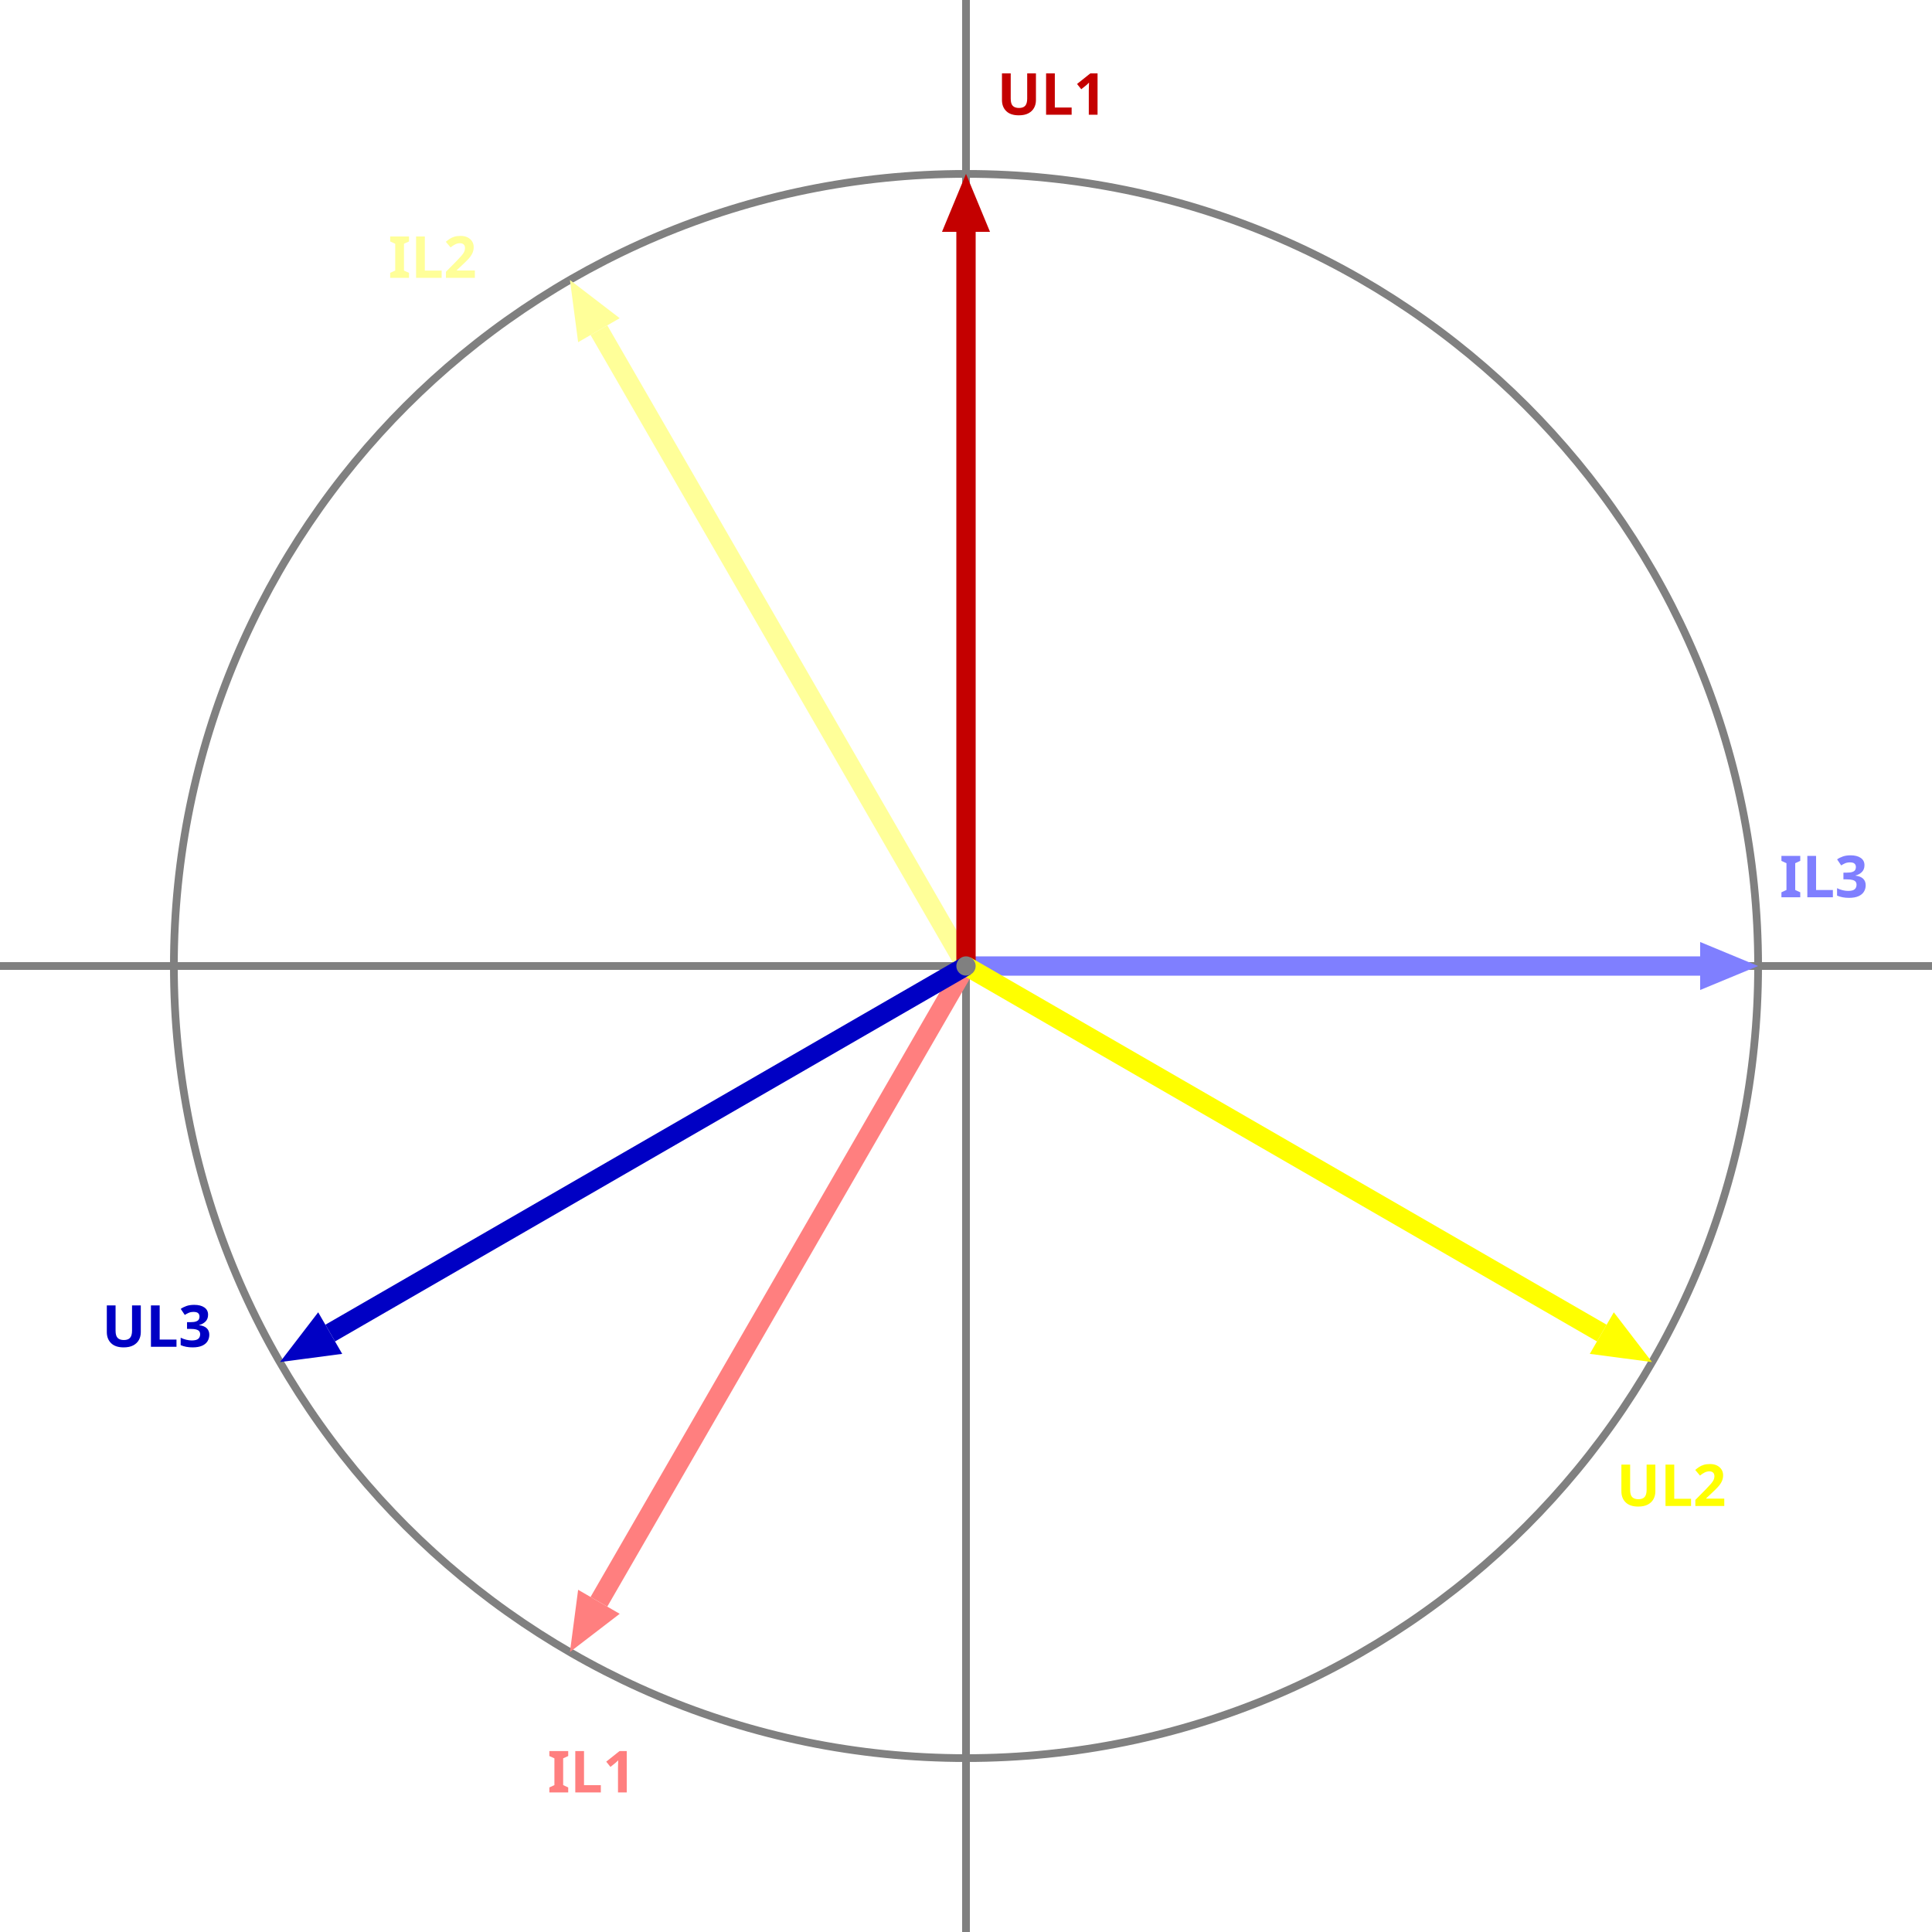
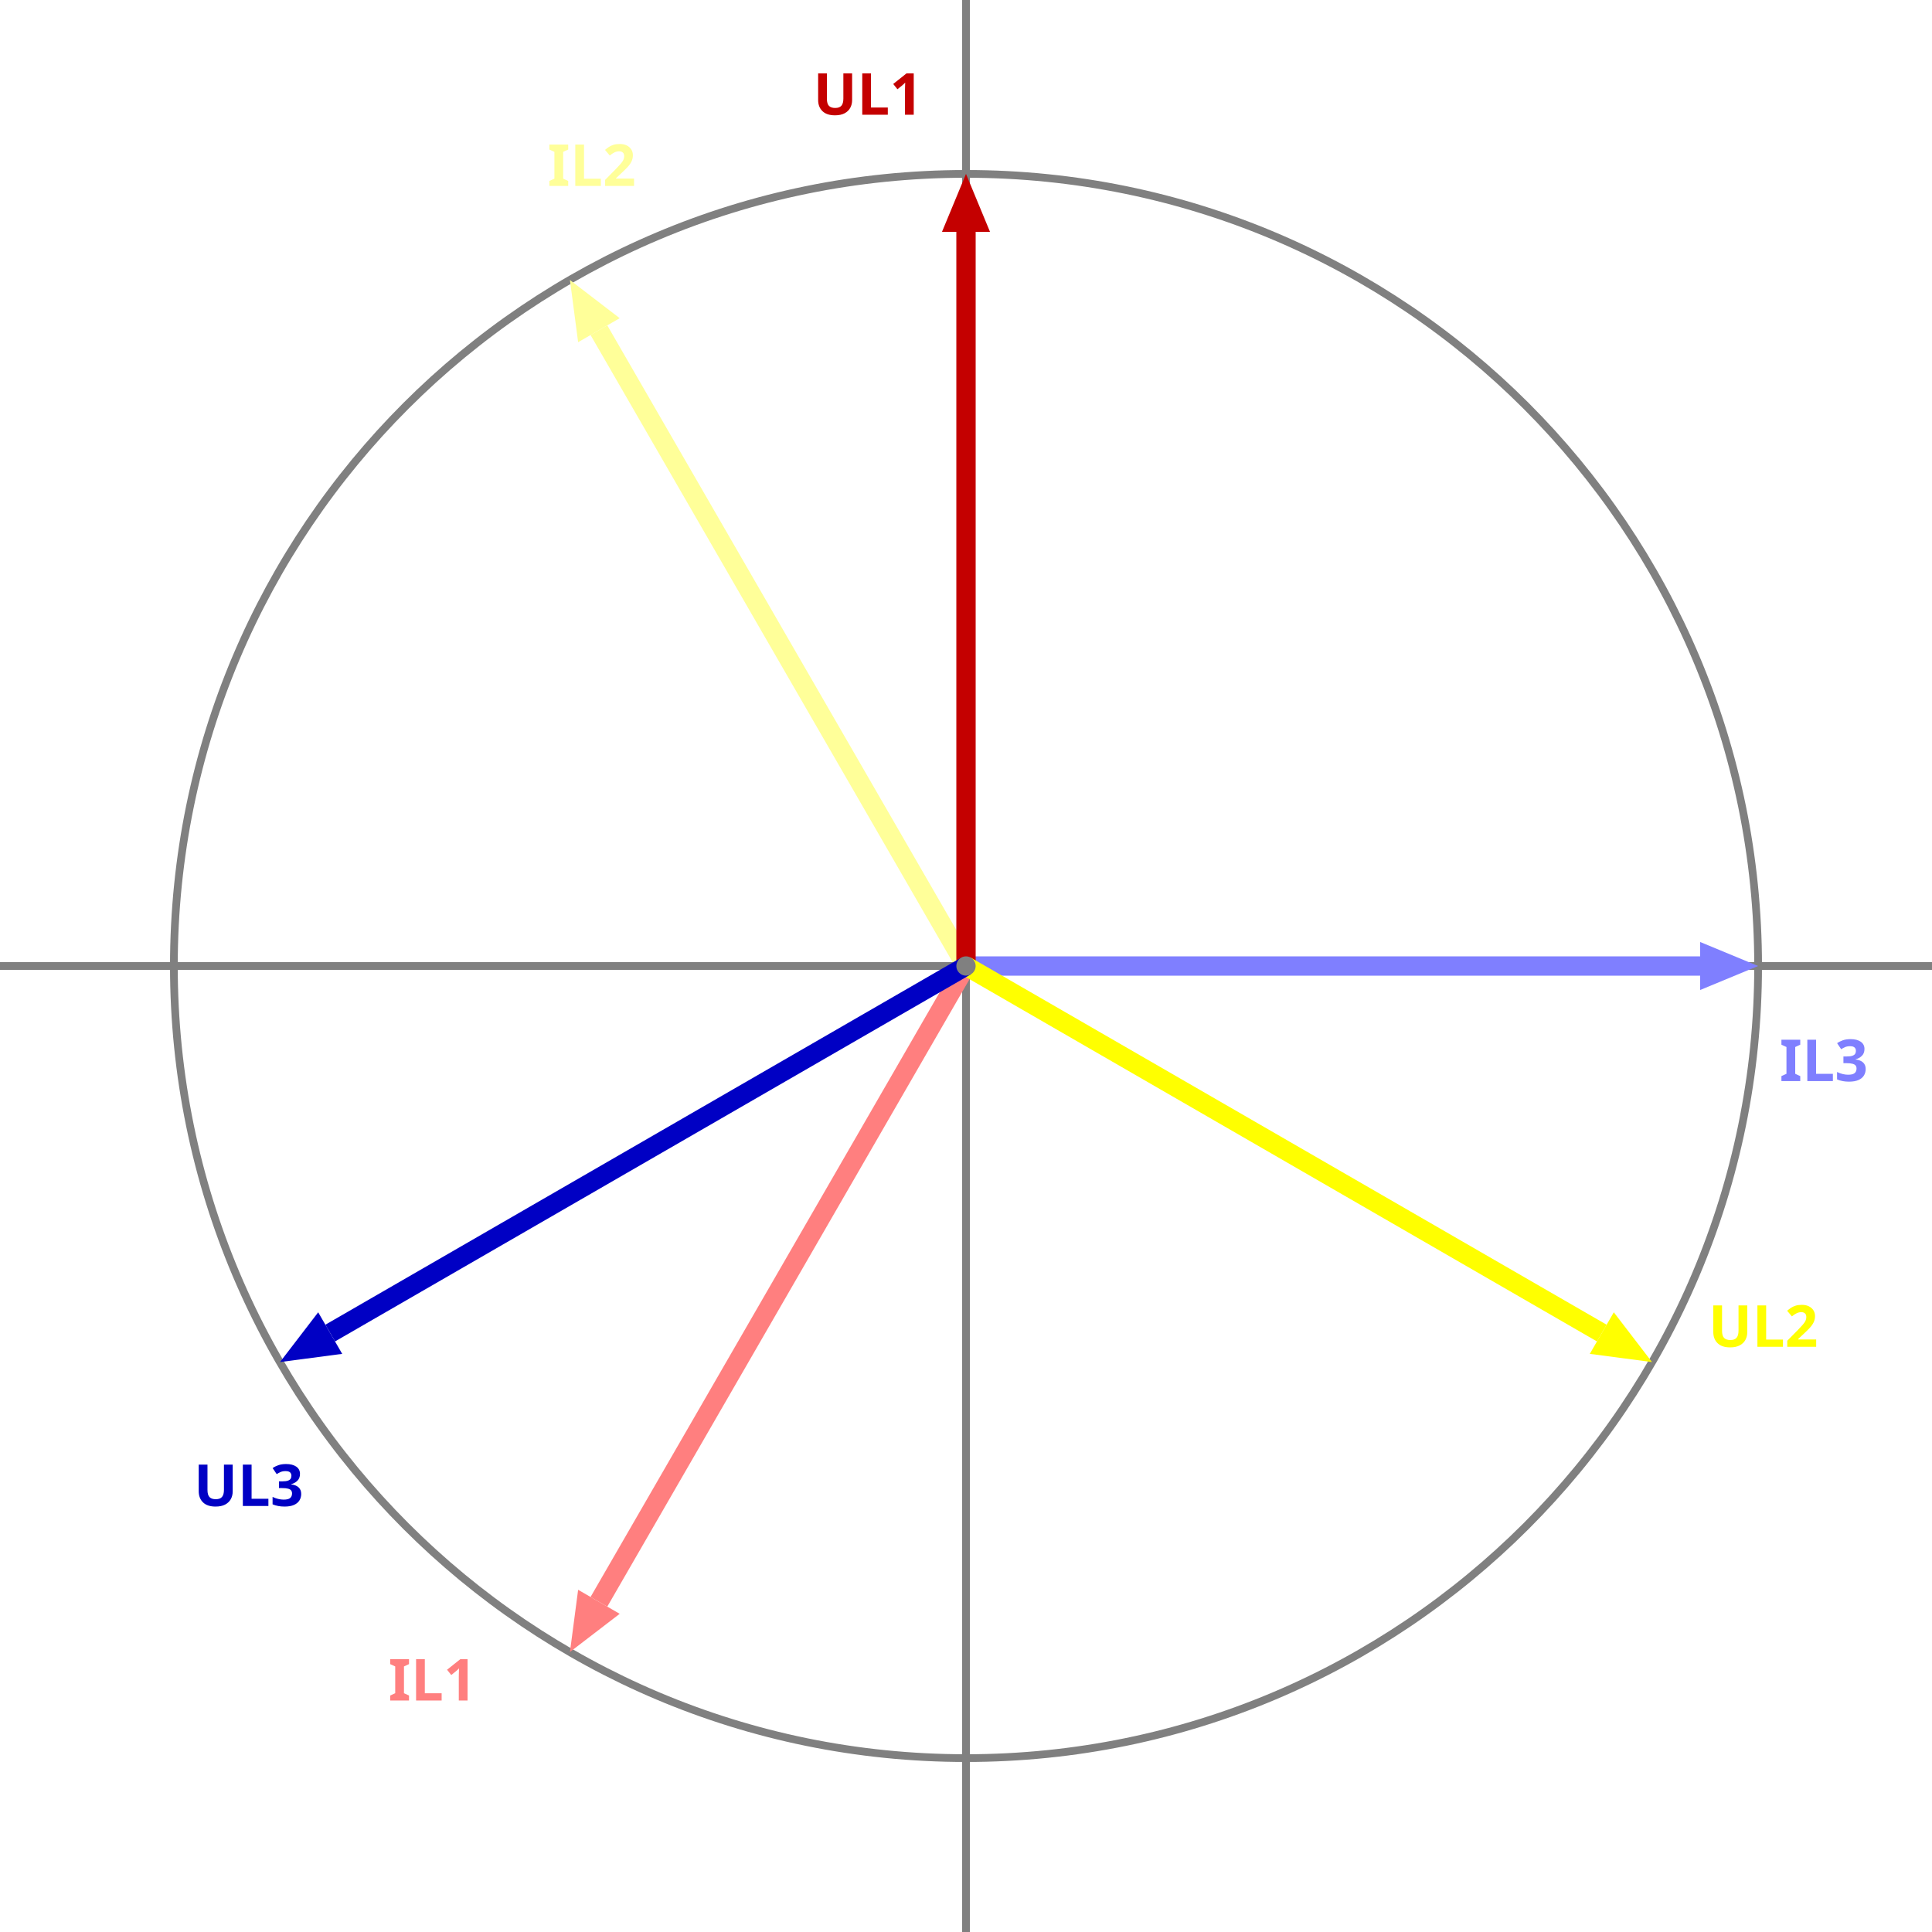
<svg xmlns="http://www.w3.org/2000/svg" width="705.556mm" height="705.556mm" viewBox="0 0 2000 2000" version="1.2" baseProfile="tiny">
  <defs>
</defs>
  <g fill="none" stroke="black" stroke-width="1" fill-rule="evenodd" stroke-linecap="square" stroke-linejoin="bevel">
    <g fill="none" stroke="#808080" stroke-opacity="1" stroke-width="8" stroke-linecap="square" stroke-linejoin="bevel" transform="matrix(1,0,0,1,0,0)" font-family="Sans" font-size="60" font-weight="570" font-style="normal">
      <polyline fill="none" vector-effect="none" points="0,1000 2000,1000 " />
      <polyline fill="none" vector-effect="none" points="1000,0 1000,2000 " />
      <path vector-effect="none" fill-rule="evenodd" d="M1820,1000 C1820,547.127 1452.87,180 1000,180 C547.127,180 180,547.127 180,1000 C180,1452.87 547.127,1820 1000,1820 C1452.87,1820 1820,1452.87 1820,1000 " />
    </g>
    <g fill="none" stroke="#ff7f7f" stroke-opacity="1" stroke-width="20" stroke-linecap="square" stroke-linejoin="bevel" transform="matrix(1,0,0,1,0,0)" font-family="Sans" font-size="60" font-weight="570" font-style="normal">
      <polyline fill="none" vector-effect="none" points="995,1008.66 625,1649.52 " />
    </g>
    <g fill="none" stroke="none" transform="matrix(1,0,0,1,0,0)" font-family="Sans" font-size="60" font-weight="570" font-style="normal">
      <path vector-effect="none" fill-rule="evenodd" d="M590,1710.14 L598.477,1645.75 L641.523,1670.61 L590,1710.14" />
    </g>
    <g fill="#ff7f7f" fill-opacity="1" stroke="none" transform="matrix(1,0,0,1,0,0)" font-family="Sans" font-size="60" font-weight="570" font-style="normal">
      <path vector-effect="none" fill-rule="evenodd" d="M590,1710.14 L598.477,1645.75 L641.523,1670.61" />
    </g>
    <g fill="none" stroke="#ffff99" stroke-opacity="1" stroke-width="20" stroke-linecap="square" stroke-linejoin="bevel" transform="matrix(1,0,0,1,0,0)" font-family="Sans" font-size="60" font-weight="570" font-style="normal">
      <polyline fill="none" vector-effect="none" points="995,991.34 625,350.481 " />
    </g>
    <g fill="none" stroke="none" transform="matrix(1,0,0,1,0,0)" font-family="Sans" font-size="60" font-weight="570" font-style="normal">
      <path vector-effect="none" fill-rule="evenodd" d="M590,289.859 L641.523,329.394 L598.477,354.247 L590,289.859" />
    </g>
    <g fill="#ffff99" fill-opacity="1" stroke="none" transform="matrix(1,0,0,1,0,0)" font-family="Sans" font-size="60" font-weight="570" font-style="normal">
      <path vector-effect="none" fill-rule="evenodd" d="M590,289.859 L641.523,329.394 L598.477,354.247" />
    </g>
    <g fill="none" stroke="#7f7fff" stroke-opacity="1" stroke-width="20" stroke-linecap="square" stroke-linejoin="bevel" transform="matrix(1,0,0,1,0,0)" font-family="Sans" font-size="60" font-weight="570" font-style="normal">
      <polyline fill="none" vector-effect="none" points="1010,1000 1750,1000 " />
    </g>
    <g fill="none" stroke="none" transform="matrix(1,0,0,1,0,0)" font-family="Sans" font-size="60" font-weight="570" font-style="normal">
      <path vector-effect="none" fill-rule="evenodd" d="M1820,1000 L1760,1024.85 L1760,975.147 L1820,1000" />
    </g>
    <g fill="#7f7fff" fill-opacity="1" stroke="none" transform="matrix(1,0,0,1,0,0)" font-family="Sans" font-size="60" font-weight="570" font-style="normal">
      <path vector-effect="none" fill-rule="evenodd" d="M1820,1000 L1760,1024.85 L1760,975.147" />
    </g>
    <g fill="none" stroke="#c40000" stroke-opacity="1" stroke-width="20" stroke-linecap="square" stroke-linejoin="bevel" transform="matrix(1,0,0,1,0,0)" font-family="Sans" font-size="60" font-weight="570" font-style="normal">
      <polyline fill="none" vector-effect="none" points="1000,990 1000,250 " />
    </g>
    <g fill="none" stroke="none" transform="matrix(1,0,0,1,0,0)" font-family="Sans" font-size="60" font-weight="570" font-style="normal">
      <path vector-effect="none" fill-rule="evenodd" d="M1000,180 L1024.85,240 L975.147,240 L1000,180" />
    </g>
    <g fill="#c40000" fill-opacity="1" stroke="none" transform="matrix(1,0,0,1,0,0)" font-family="Sans" font-size="60" font-weight="570" font-style="normal">
      <path vector-effect="none" fill-rule="evenodd" d="M1000,180 L1024.85,240 L975.147,240" />
    </g>
    <g fill="none" stroke="#ffff00" stroke-opacity="1" stroke-width="20" stroke-linecap="square" stroke-linejoin="bevel" transform="matrix(1,0,0,1,0,0)" font-family="Sans" font-size="60" font-weight="570" font-style="normal">
      <polyline fill="none" vector-effect="none" points="1008.66,1005 1649.52,1375 " />
    </g>
    <g fill="none" stroke="none" transform="matrix(1,0,0,1,0,0)" font-family="Sans" font-size="60" font-weight="570" font-style="normal">
      <path vector-effect="none" fill-rule="evenodd" d="M1710.14,1410 L1645.75,1401.52 L1670.61,1358.48 L1710.14,1410" />
    </g>
    <g fill="#ffff00" fill-opacity="1" stroke="none" transform="matrix(1,0,0,1,0,0)" font-family="Sans" font-size="60" font-weight="570" font-style="normal">
      <path vector-effect="none" fill-rule="evenodd" d="M1710.14,1410 L1645.75,1401.52 L1670.61,1358.48" />
    </g>
    <g fill="none" stroke="#0000c4" stroke-opacity="1" stroke-width="20" stroke-linecap="square" stroke-linejoin="bevel" transform="matrix(1,0,0,1,0,0)" font-family="Sans" font-size="60" font-weight="570" font-style="normal">
      <polyline fill="none" vector-effect="none" points="991.34,1005 350.481,1375 " />
    </g>
    <g fill="none" stroke="none" transform="matrix(1,0,0,1,0,0)" font-family="Sans" font-size="60" font-weight="570" font-style="normal">
      <path vector-effect="none" fill-rule="evenodd" d="M289.859,1410 L329.394,1358.48 L354.247,1401.52 L289.859,1410" />
    </g>
    <g fill="#0000c4" fill-opacity="1" stroke="none" transform="matrix(1,0,0,1,0,0)" font-family="Sans" font-size="60" font-weight="570" font-style="normal">
      <path vector-effect="none" fill-rule="evenodd" d="M289.859,1410 L329.394,1358.48 L354.247,1401.52" />
    </g>
    <g fill="none" stroke="#c40000" stroke-opacity="1" stroke-width="1" stroke-linecap="square" stroke-linejoin="bevel" transform="matrix(1,0,0,1,0,0)" font-family="Sans" font-size="60" font-weight="570" font-style="normal">
-       <text fill="#c40000" fill-opacity="1" stroke="none" xml:space="preserve" x="1032.14" y="118.786" font-family="Sans" font-size="60" font-weight="570" font-style="normal">UL1</text>
+       <text fill="#c40000" fill-opacity="1" stroke="none" xml:space="preserve" x="841.844" y="118.786" font-family="Sans" font-size="60" font-weight="570" font-style="normal">UL1</text>
    </g>
    <g fill="none" stroke="#ffff00" stroke-opacity="1" stroke-width="1" stroke-linecap="square" stroke-linejoin="bevel" transform="matrix(1,0,0,1,0,0)" font-family="Sans" font-size="60" font-weight="570" font-style="normal">
-       <text fill="#ffff00" fill-opacity="1" stroke="none" xml:space="preserve" x="1673.36" y="1559" font-family="Sans" font-size="60" font-weight="570" font-style="normal">UL2</text>
+       <text fill="#ffff00" fill-opacity="1" stroke="none" xml:space="preserve" x="1768.5" y="1394.21" font-family="Sans" font-size="60" font-weight="570" font-style="normal">UL2</text>
    </g>
    <g fill="none" stroke="#0000c4" stroke-opacity="1" stroke-width="1" stroke-linecap="square" stroke-linejoin="bevel" transform="matrix(1,0,0,1,0,0)" font-family="Sans" font-size="60" font-weight="570" font-style="normal">
-       <text fill="#0000c4" fill-opacity="1" stroke="none" xml:space="preserve" x="105.484" y="1394.21" font-family="Sans" font-size="60" font-weight="570" font-style="normal">UL3</text>
+       <text fill="#0000c4" fill-opacity="1" stroke="none" xml:space="preserve" x="200.625" y="1559" font-family="Sans" font-size="60" font-weight="570" font-style="normal">UL3</text>
    </g>
    <g fill="none" stroke="#ff7f7f" stroke-opacity="1" stroke-width="1" stroke-linecap="square" stroke-linejoin="bevel" transform="matrix(1,0,0,1,0,0)" font-family="Sans" font-size="60" font-weight="570" font-style="normal">
-       <text fill="#ff7f7f" fill-opacity="1" stroke="none" xml:space="preserve" x="566.781" y="1855.51" font-family="Sans" font-size="60" font-weight="570" font-style="normal">IL1</text>
+       <text fill="#ff7f7f" fill-opacity="1" stroke="none" xml:space="preserve" x="401.984" y="1760.37" font-family="Sans" font-size="60" font-weight="570" font-style="normal">IL1</text>
    </g>
    <g fill="none" stroke="#ffff99" stroke-opacity="1" stroke-width="1" stroke-linecap="square" stroke-linejoin="bevel" transform="matrix(1,0,0,1,0,0)" font-family="Sans" font-size="60" font-weight="570" font-style="normal">
-       <text fill="#ffff99" fill-opacity="1" stroke="none" xml:space="preserve" x="401.984" y="287.633" font-family="Sans" font-size="60" font-weight="570" font-style="normal">IL2</text>
+       <text fill="#ffff99" fill-opacity="1" stroke="none" xml:space="preserve" x="566.781" y="192.491" font-family="Sans" font-size="60" font-weight="570" font-style="normal">IL2</text>
    </g>
    <g fill="none" stroke="#7f7fff" stroke-opacity="1" stroke-width="1" stroke-linecap="square" stroke-linejoin="bevel" transform="matrix(1,0,0,1,0,0)" font-family="Sans" font-size="60" font-weight="570" font-style="normal">
-       <text fill="#7f7fff" fill-opacity="1" stroke="none" xml:space="preserve" x="1842.2" y="928.858" font-family="Sans" font-size="60" font-weight="570" font-style="normal">IL3</text>
+       <text fill="#7f7fff" fill-opacity="1" stroke="none" xml:space="preserve" x="1842.2" y="1119.14" font-family="Sans" font-size="60" font-weight="570" font-style="normal">IL3</text>
    </g>
    <g fill="#808080" fill-opacity="1" stroke="none" transform="matrix(1,0,0,1,0,0)" font-family="Sans" font-size="60" font-weight="570" font-style="normal">
      <circle cx="1000" cy="1000" r="10" />
    </g>
  </g>
</svg>
